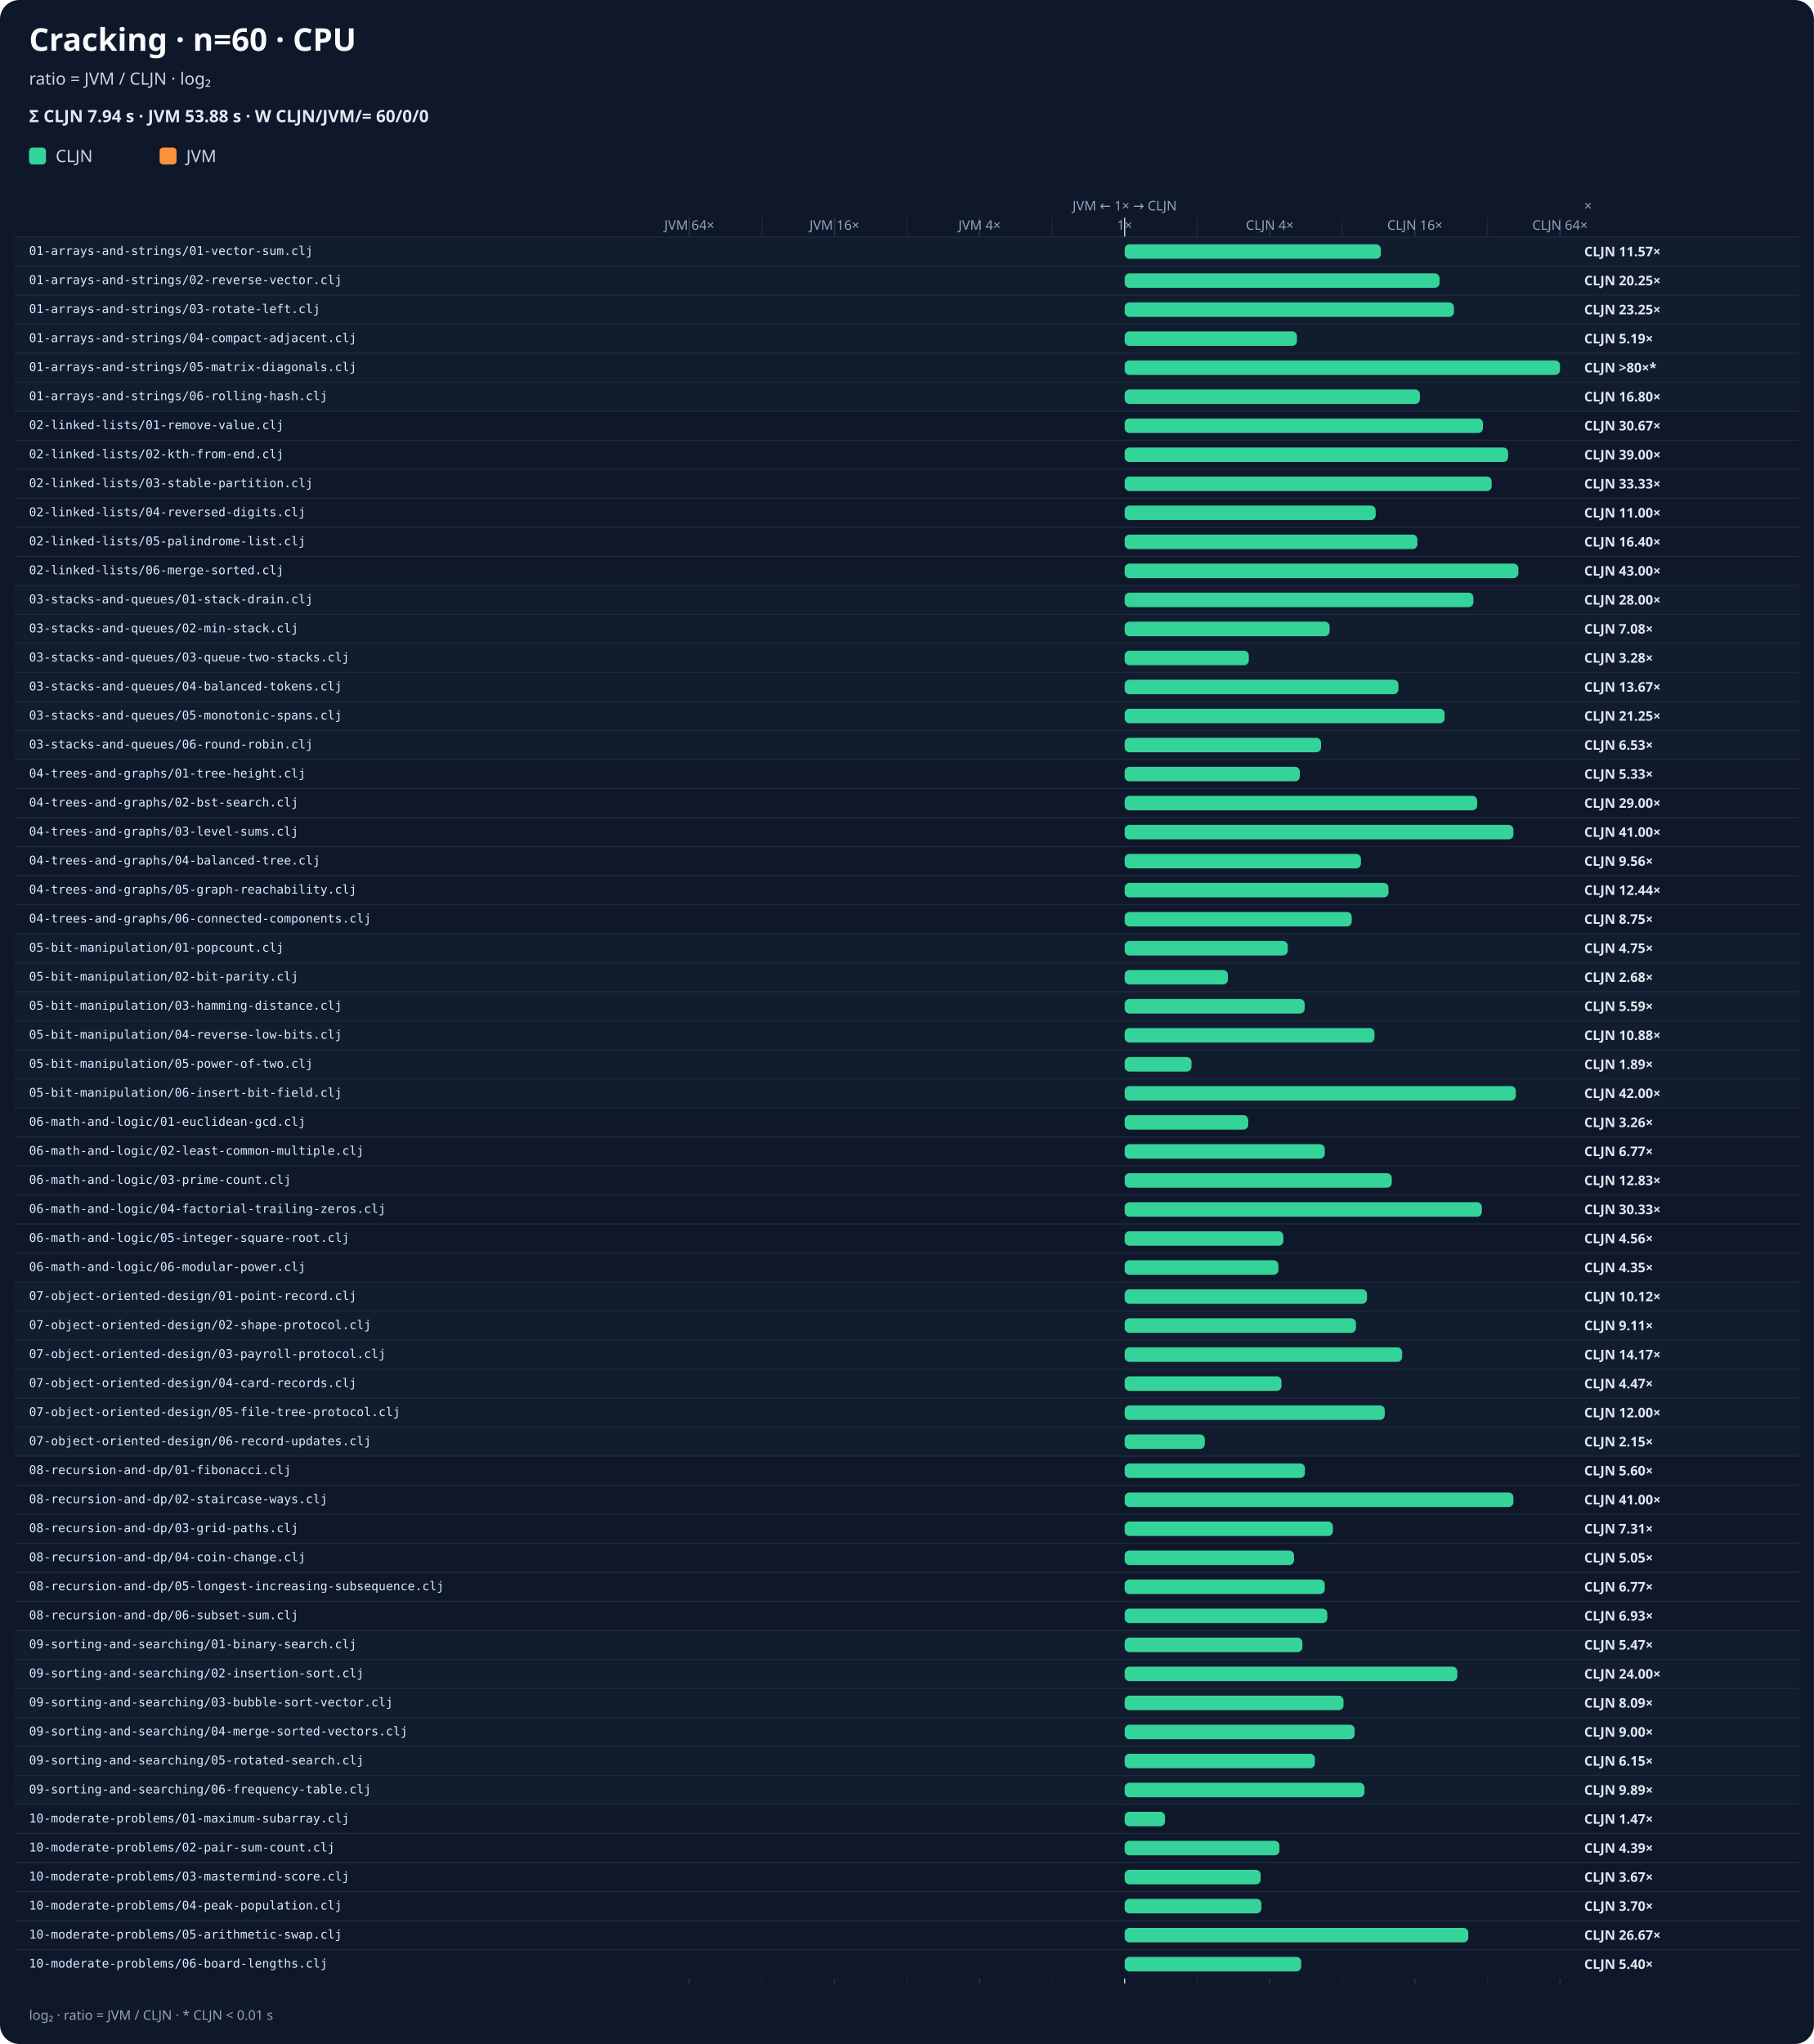
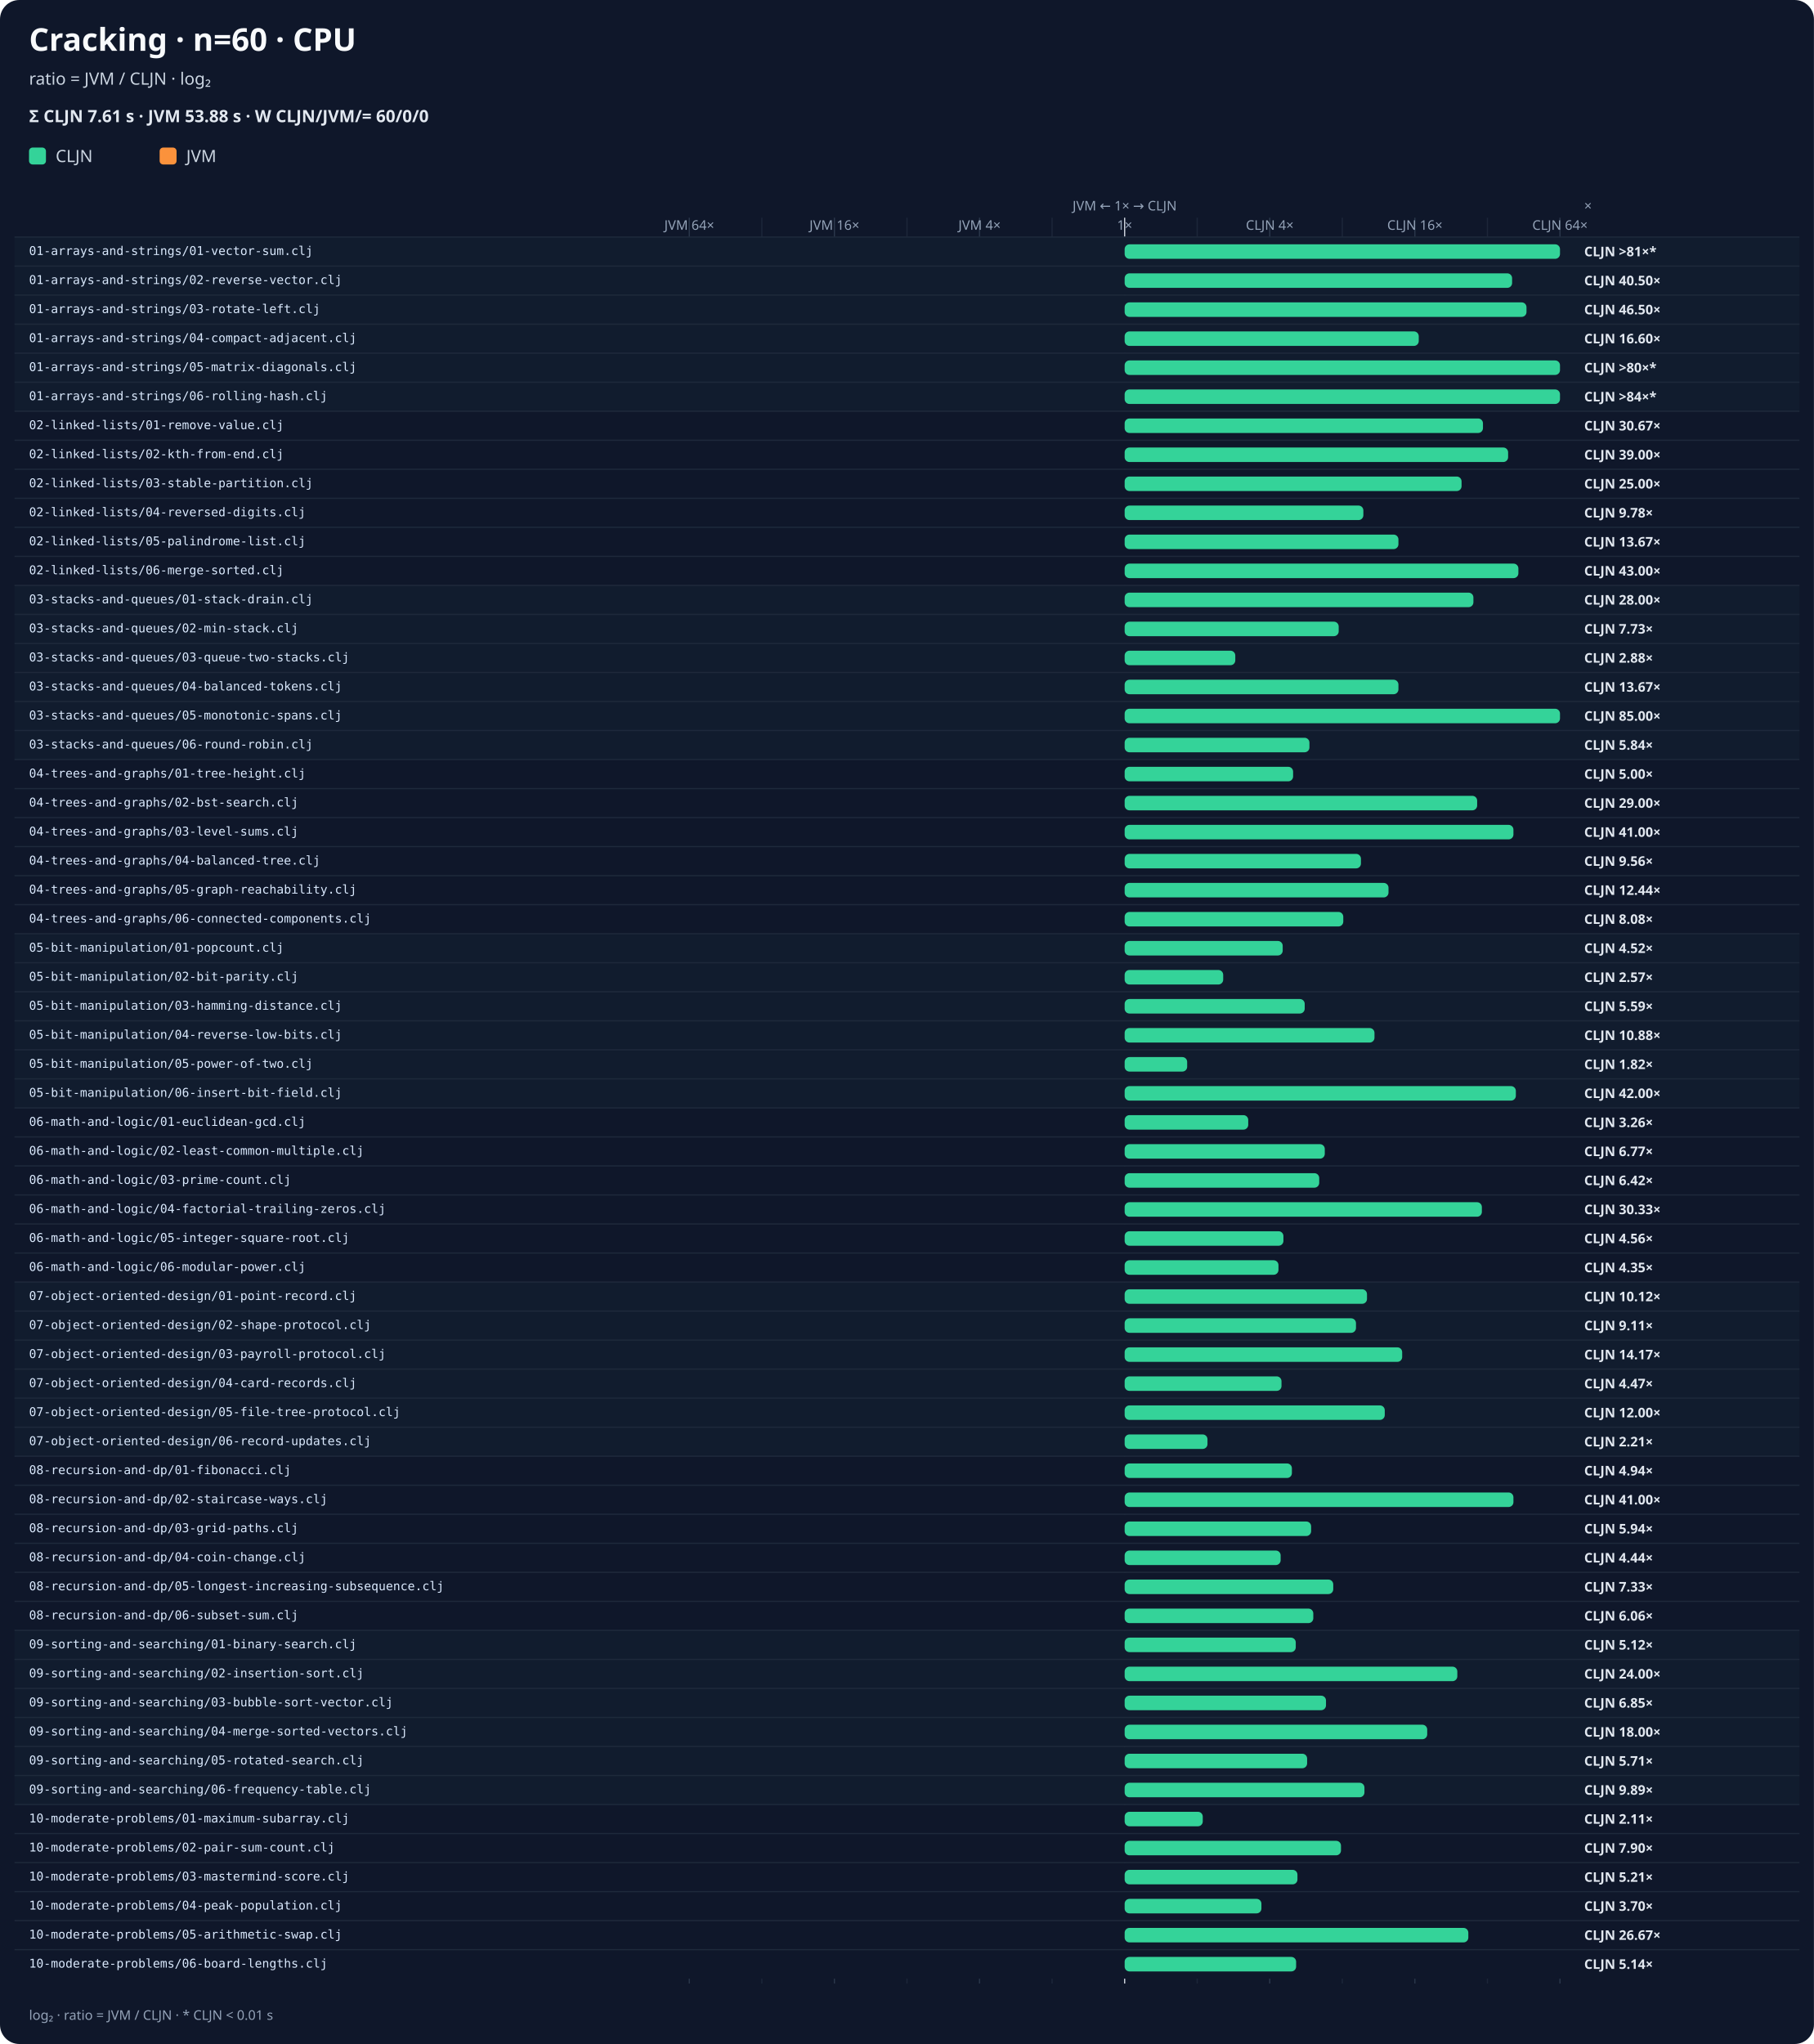
<svg xmlns="http://www.w3.org/2000/svg" width="1500" height="1690" viewBox="0 0 1500 1690" role="img" aria-labelledby="chart-title chart-desc">
  <style>
.title { fill: #f8fafc; font: 700 26px system-ui, sans-serif; }
.subtitle { fill: #cbd5e1; font: 14px system-ui, sans-serif; }
.summary { fill: #e2e8f0; font: 600 14px system-ui, sans-serif; }
.label { fill: #dbeafe; font: 10px ui-monospace, SFMono-Regular, Consolas, monospace; }
.value { fill: #e2e8f0; font: 600 11px system-ui, sans-serif; }
.axis { fill: #94a3b8; font: 11px system-ui, sans-serif; }
.footer { fill: #94a3b8; font: 11px system-ui, sans-serif; }
</style>
  <rect width="1500" height="1690" rx="16" fill="#0f172a" />
  <text x="24" y="42" class="title">Cracking · n=60 · CPU</text>
  <text x="24" y="70" class="subtitle">ratio = JVM / CLJN · log₂</text>
-   <text x="24" y="101" class="summary">Σ CLJN 7.94 s · JVM 53.88 s · W CLJN/JVM/= 60/0/0</text>
+   <text x="24" y="101" class="summary">Σ CLJN 7.61 s · JVM 53.88 s · W CLJN/JVM/= 60/0/0</text>
  <rect x="24" y="122" width="14" height="14" rx="3" fill="#34d399" />
  <text x="46" y="134" class="subtitle">CLJN</text>
  <rect x="132" y="122" width="14" height="14" rx="3" fill="#fb923c" />
  <text x="154" y="134" class="subtitle">JVM</text>
  <text x="930" y="174" class="axis" text-anchor="middle">JVM ← 1× → CLJN</text>
  <text x="1310" y="174" class="axis">×</text>
  <line x1="570.0" y1="180" x2="570.0" y2="1640" stroke="#334155" opacity="0.75" />
  <text x="570.0" y="190" class="axis" text-anchor="middle">JVM 64×</text>
  <line x1="630.0" y1="180" x2="630.0" y2="1640" stroke="#334155" opacity="0.35" />
  <line x1="690.0" y1="180" x2="690.0" y2="1640" stroke="#334155" opacity="0.75" />
  <text x="690.0" y="190" class="axis" text-anchor="middle">JVM 16×</text>
  <line x1="750.0" y1="180" x2="750.0" y2="1640" stroke="#334155" opacity="0.35" />
  <line x1="810.0" y1="180" x2="810.0" y2="1640" stroke="#334155" opacity="0.75" />
  <text x="810.0" y="190" class="axis" text-anchor="middle">JVM 4×</text>
  <line x1="870.0" y1="180" x2="870.0" y2="1640" stroke="#334155" opacity="0.35" />
  <line x1="930.0" y1="180" x2="930.0" y2="1640" stroke="#e2e8f0" opacity="0.90" />
  <text x="930.0" y="190" class="axis" text-anchor="middle">1×</text>
  <line x1="990.0" y1="180" x2="990.0" y2="1640" stroke="#334155" opacity="0.35" />
  <line x1="1050.0" y1="180" x2="1050.0" y2="1640" stroke="#334155" opacity="0.75" />
  <text x="1050.0" y="190" class="axis" text-anchor="middle">CLJN 4×</text>
  <line x1="1110.0" y1="180" x2="1110.0" y2="1640" stroke="#334155" opacity="0.35" />
  <line x1="1170.0" y1="180" x2="1170.0" y2="1640" stroke="#334155" opacity="0.75" />
  <text x="1170.0" y="190" class="axis" text-anchor="middle">CLJN 16×</text>
  <line x1="1230.0" y1="180" x2="1230.0" y2="1640" stroke="#334155" opacity="0.35" />
  <line x1="1290.0" y1="180" x2="1290.0" y2="1640" stroke="#334155" opacity="0.75" />
  <text x="1290.0" y="190" class="axis" text-anchor="middle">CLJN 64×</text>
  <rect x="12" y="196" width="1476" height="24" fill="#111c2e" />
  <line x1="12" y1="196" x2="1488" y2="196" stroke="#1e293b" />
  <text x="24" y="208.0" class="label" dominant-baseline="middle">01-arrays-and-strings/01-vector-sum.clj</text>
-   <rect x="930.0" y="202.0" width="211.9" height="12" rx="4" fill="#34d399" />
-   <text x="1310" y="208.0" class="value" dominant-baseline="middle">CLJN 11.57×</text>
+   <rect x="930.0" y="202.0" width="360.0" height="12" rx="4" fill="#34d399" />
+   <text x="1310" y="208.0" class="value" dominant-baseline="middle">CLJN &gt;81×*</text>
  <rect x="12" y="220" width="1476" height="24" fill="#111c2e" />
  <line x1="12" y1="220" x2="1488" y2="220" stroke="#1e293b" />
  <text x="24" y="232.0" class="label" dominant-baseline="middle">01-arrays-and-strings/02-reverse-vector.clj</text>
-   <rect x="930.0" y="226.0" width="260.4" height="12" rx="4" fill="#34d399" />
-   <text x="1310" y="232.0" class="value" dominant-baseline="middle">CLJN 20.25×</text>
+   <rect x="930.0" y="226.0" width="320.4" height="12" rx="4" fill="#34d399" />
+   <text x="1310" y="232.0" class="value" dominant-baseline="middle">CLJN 40.50×</text>
  <rect x="12" y="244" width="1476" height="24" fill="#111c2e" />
  <line x1="12" y1="244" x2="1488" y2="244" stroke="#1e293b" />
  <text x="24" y="256.0" class="label" dominant-baseline="middle">01-arrays-and-strings/03-rotate-left.clj</text>
-   <rect x="930.0" y="250.0" width="272.3" height="12" rx="4" fill="#34d399" />
-   <text x="1310" y="256.0" class="value" dominant-baseline="middle">CLJN 23.25×</text>
+   <rect x="930.0" y="250.0" width="332.3" height="12" rx="4" fill="#34d399" />
+   <text x="1310" y="256.0" class="value" dominant-baseline="middle">CLJN 46.50×</text>
  <rect x="12" y="268" width="1476" height="24" fill="#111c2e" />
  <line x1="12" y1="268" x2="1488" y2="268" stroke="#1e293b" />
  <text x="24" y="280.0" class="label" dominant-baseline="middle">01-arrays-and-strings/04-compact-adjacent.clj</text>
-   <rect x="930.0" y="274.0" width="142.5" height="12" rx="4" fill="#34d399" />
-   <text x="1310" y="280.0" class="value" dominant-baseline="middle">CLJN 5.19×</text>
+   <rect x="930.0" y="274.0" width="243.2" height="12" rx="4" fill="#34d399" />
+   <text x="1310" y="280.0" class="value" dominant-baseline="middle">CLJN 16.60×</text>
  <rect x="12" y="292" width="1476" height="24" fill="#111c2e" />
  <line x1="12" y1="292" x2="1488" y2="292" stroke="#1e293b" />
  <text x="24" y="304.0" class="label" dominant-baseline="middle">01-arrays-and-strings/05-matrix-diagonals.clj</text>
  <rect x="930.0" y="298.0" width="360.0" height="12" rx="4" fill="#34d399" />
  <text x="1310" y="304.0" class="value" dominant-baseline="middle">CLJN &gt;80×*</text>
  <rect x="12" y="316" width="1476" height="24" fill="#111c2e" />
  <line x1="12" y1="316" x2="1488" y2="316" stroke="#1e293b" />
  <text x="24" y="328.0" class="label" dominant-baseline="middle">01-arrays-and-strings/06-rolling-hash.clj</text>
-   <rect x="930.0" y="322.0" width="244.2" height="12" rx="4" fill="#34d399" />
-   <text x="1310" y="328.0" class="value" dominant-baseline="middle">CLJN 16.80×</text>
+   <rect x="930.0" y="322.0" width="360.0" height="12" rx="4" fill="#34d399" />
+   <text x="1310" y="328.0" class="value" dominant-baseline="middle">CLJN &gt;84×*</text>
  <rect x="12" y="340" width="1476" height="24" fill="#0f172a" />
  <line x1="12" y1="340" x2="1488" y2="340" stroke="#1e293b" />
  <text x="24" y="352.0" class="label" dominant-baseline="middle">02-linked-lists/01-remove-value.clj</text>
  <rect x="930.0" y="346.0" width="296.3" height="12" rx="4" fill="#34d399" />
  <text x="1310" y="352.0" class="value" dominant-baseline="middle">CLJN 30.67×</text>
  <rect x="12" y="364" width="1476" height="24" fill="#0f172a" />
  <line x1="12" y1="364" x2="1488" y2="364" stroke="#1e293b" />
  <text x="24" y="376.0" class="label" dominant-baseline="middle">02-linked-lists/02-kth-from-end.clj</text>
  <rect x="930.0" y="370.0" width="317.1" height="12" rx="4" fill="#34d399" />
  <text x="1310" y="376.0" class="value" dominant-baseline="middle">CLJN 39.00×</text>
  <rect x="12" y="388" width="1476" height="24" fill="#0f172a" />
  <line x1="12" y1="388" x2="1488" y2="388" stroke="#1e293b" />
  <text x="24" y="400.0" class="label" dominant-baseline="middle">02-linked-lists/03-stable-partition.clj</text>
-   <rect x="930.0" y="394.0" width="303.5" height="12" rx="4" fill="#34d399" />
-   <text x="1310" y="400.0" class="value" dominant-baseline="middle">CLJN 33.33×</text>
+   <rect x="930.0" y="394.0" width="278.6" height="12" rx="4" fill="#34d399" />
+   <text x="1310" y="400.0" class="value" dominant-baseline="middle">CLJN 25.00×</text>
  <rect x="12" y="412" width="1476" height="24" fill="#0f172a" />
  <line x1="12" y1="412" x2="1488" y2="412" stroke="#1e293b" />
  <text x="24" y="424.0" class="label" dominant-baseline="middle">02-linked-lists/04-reversed-digits.clj</text>
-   <rect x="930.0" y="418.0" width="207.6" height="12" rx="4" fill="#34d399" />
-   <text x="1310" y="424.0" class="value" dominant-baseline="middle">CLJN 11.00×</text>
+   <rect x="930.0" y="418.0" width="197.4" height="12" rx="4" fill="#34d399" />
+   <text x="1310" y="424.0" class="value" dominant-baseline="middle">CLJN 9.78×</text>
  <rect x="12" y="436" width="1476" height="24" fill="#0f172a" />
  <line x1="12" y1="436" x2="1488" y2="436" stroke="#1e293b" />
  <text x="24" y="448.0" class="label" dominant-baseline="middle">02-linked-lists/05-palindrome-list.clj</text>
-   <rect x="930.0" y="442.0" width="242.1" height="12" rx="4" fill="#34d399" />
-   <text x="1310" y="448.0" class="value" dominant-baseline="middle">CLJN 16.40×</text>
+   <rect x="930.0" y="442.0" width="226.4" height="12" rx="4" fill="#34d399" />
+   <text x="1310" y="448.0" class="value" dominant-baseline="middle">CLJN 13.67×</text>
  <rect x="12" y="460" width="1476" height="24" fill="#0f172a" />
  <line x1="12" y1="460" x2="1488" y2="460" stroke="#1e293b" />
  <text x="24" y="472.0" class="label" dominant-baseline="middle">02-linked-lists/06-merge-sorted.clj</text>
  <rect x="930.0" y="466.0" width="325.6" height="12" rx="4" fill="#34d399" />
  <text x="1310" y="472.0" class="value" dominant-baseline="middle">CLJN 43.00×</text>
  <rect x="12" y="484" width="1476" height="24" fill="#111c2e" />
  <line x1="12" y1="484" x2="1488" y2="484" stroke="#1e293b" />
  <text x="24" y="496.0" class="label" dominant-baseline="middle">03-stacks-and-queues/01-stack-drain.clj</text>
  <rect x="930.0" y="490.0" width="288.4" height="12" rx="4" fill="#34d399" />
  <text x="1310" y="496.0" class="value" dominant-baseline="middle">CLJN 28.00×</text>
  <rect x="12" y="508" width="1476" height="24" fill="#111c2e" />
  <line x1="12" y1="508" x2="1488" y2="508" stroke="#1e293b" />
  <text x="24" y="520.0" class="label" dominant-baseline="middle">03-stacks-and-queues/02-min-stack.clj</text>
-   <rect x="930.0" y="514.0" width="169.5" height="12" rx="4" fill="#34d399" />
-   <text x="1310" y="520.0" class="value" dominant-baseline="middle">CLJN 7.08×</text>
+   <rect x="930.0" y="514.0" width="177.0" height="12" rx="4" fill="#34d399" />
+   <text x="1310" y="520.0" class="value" dominant-baseline="middle">CLJN 7.73×</text>
  <rect x="12" y="532" width="1476" height="24" fill="#111c2e" />
  <line x1="12" y1="532" x2="1488" y2="532" stroke="#1e293b" />
  <text x="24" y="544.0" class="label" dominant-baseline="middle">03-stacks-and-queues/03-queue-two-stacks.clj</text>
-   <rect x="930.0" y="538.0" width="102.7" height="12" rx="4" fill="#34d399" />
-   <text x="1310" y="544.0" class="value" dominant-baseline="middle">CLJN 3.28×</text>
+   <rect x="930.0" y="538.0" width="91.5" height="12" rx="4" fill="#34d399" />
+   <text x="1310" y="544.0" class="value" dominant-baseline="middle">CLJN 2.88×</text>
  <rect x="12" y="556" width="1476" height="24" fill="#111c2e" />
  <line x1="12" y1="556" x2="1488" y2="556" stroke="#1e293b" />
  <text x="24" y="568.0" class="label" dominant-baseline="middle">03-stacks-and-queues/04-balanced-tokens.clj</text>
  <rect x="930.0" y="562.0" width="226.4" height="12" rx="4" fill="#34d399" />
  <text x="1310" y="568.0" class="value" dominant-baseline="middle">CLJN 13.67×</text>
  <rect x="12" y="580" width="1476" height="24" fill="#111c2e" />
  <line x1="12" y1="580" x2="1488" y2="580" stroke="#1e293b" />
  <text x="24" y="592.0" class="label" dominant-baseline="middle">03-stacks-and-queues/05-monotonic-spans.clj</text>
-   <rect x="930.0" y="586.0" width="264.6" height="12" rx="4" fill="#34d399" />
-   <text x="1310" y="592.0" class="value" dominant-baseline="middle">CLJN 21.25×</text>
+   <rect x="930.0" y="586.0" width="360.0" height="12" rx="4" fill="#34d399" />
+   <text x="1310" y="592.0" class="value" dominant-baseline="middle">CLJN 85.00×</text>
  <rect x="12" y="604" width="1476" height="24" fill="#111c2e" />
  <line x1="12" y1="604" x2="1488" y2="604" stroke="#1e293b" />
  <text x="24" y="616.0" class="label" dominant-baseline="middle">03-stacks-and-queues/06-round-robin.clj</text>
-   <rect x="930.0" y="610.0" width="162.4" height="12" rx="4" fill="#34d399" />
-   <text x="1310" y="616.0" class="value" dominant-baseline="middle">CLJN 6.53×</text>
+   <rect x="930.0" y="610.0" width="152.8" height="12" rx="4" fill="#34d399" />
+   <text x="1310" y="616.0" class="value" dominant-baseline="middle">CLJN 5.84×</text>
  <rect x="12" y="628" width="1476" height="24" fill="#0f172a" />
  <line x1="12" y1="628" x2="1488" y2="628" stroke="#1e293b" />
  <text x="24" y="640.0" class="label" dominant-baseline="middle">04-trees-and-graphs/01-tree-height.clj</text>
-   <rect x="930.0" y="634.0" width="144.9" height="12" rx="4" fill="#34d399" />
-   <text x="1310" y="640.0" class="value" dominant-baseline="middle">CLJN 5.33×</text>
+   <rect x="930.0" y="634.0" width="139.3" height="12" rx="4" fill="#34d399" />
+   <text x="1310" y="640.0" class="value" dominant-baseline="middle">CLJN 5.00×</text>
  <rect x="12" y="652" width="1476" height="24" fill="#0f172a" />
  <line x1="12" y1="652" x2="1488" y2="652" stroke="#1e293b" />
  <text x="24" y="664.0" class="label" dominant-baseline="middle">04-trees-and-graphs/02-bst-search.clj</text>
  <rect x="930.0" y="658.0" width="291.5" height="12" rx="4" fill="#34d399" />
  <text x="1310" y="664.0" class="value" dominant-baseline="middle">CLJN 29.00×</text>
  <rect x="12" y="676" width="1476" height="24" fill="#0f172a" />
  <line x1="12" y1="676" x2="1488" y2="676" stroke="#1e293b" />
  <text x="24" y="688.0" class="label" dominant-baseline="middle">04-trees-and-graphs/03-level-sums.clj</text>
  <rect x="930.0" y="682.0" width="321.5" height="12" rx="4" fill="#34d399" />
  <text x="1310" y="688.0" class="value" dominant-baseline="middle">CLJN 41.00×</text>
  <rect x="12" y="700" width="1476" height="24" fill="#0f172a" />
  <line x1="12" y1="700" x2="1488" y2="700" stroke="#1e293b" />
  <text x="24" y="712.0" class="label" dominant-baseline="middle">04-trees-and-graphs/04-balanced-tree.clj</text>
  <rect x="930.0" y="706.0" width="195.4" height="12" rx="4" fill="#34d399" />
  <text x="1310" y="712.0" class="value" dominant-baseline="middle">CLJN 9.56×</text>
  <rect x="12" y="724" width="1476" height="24" fill="#0f172a" />
  <line x1="12" y1="724" x2="1488" y2="724" stroke="#1e293b" />
  <text x="24" y="736.0" class="label" dominant-baseline="middle">04-trees-and-graphs/05-graph-reachability.clj</text>
  <rect x="930.0" y="730.0" width="218.2" height="12" rx="4" fill="#34d399" />
  <text x="1310" y="736.0" class="value" dominant-baseline="middle">CLJN 12.44×</text>
  <rect x="12" y="748" width="1476" height="24" fill="#0f172a" />
  <line x1="12" y1="748" x2="1488" y2="748" stroke="#1e293b" />
  <text x="24" y="760.0" class="label" dominant-baseline="middle">04-trees-and-graphs/06-connected-components.clj</text>
-   <rect x="930.0" y="754.0" width="187.8" height="12" rx="4" fill="#34d399" />
-   <text x="1310" y="760.0" class="value" dominant-baseline="middle">CLJN 8.75×</text>
+   <rect x="930.0" y="754.0" width="180.8" height="12" rx="4" fill="#34d399" />
+   <text x="1310" y="760.0" class="value" dominant-baseline="middle">CLJN 8.08×</text>
  <rect x="12" y="772" width="1476" height="24" fill="#111c2e" />
  <line x1="12" y1="772" x2="1488" y2="772" stroke="#1e293b" />
  <text x="24" y="784.0" class="label" dominant-baseline="middle">05-bit-manipulation/01-popcount.clj</text>
-   <rect x="930.0" y="778.0" width="134.9" height="12" rx="4" fill="#34d399" />
-   <text x="1310" y="784.0" class="value" dominant-baseline="middle">CLJN 4.75×</text>
+   <rect x="930.0" y="778.0" width="130.7" height="12" rx="4" fill="#34d399" />
+   <text x="1310" y="784.0" class="value" dominant-baseline="middle">CLJN 4.52×</text>
  <rect x="12" y="796" width="1476" height="24" fill="#111c2e" />
  <line x1="12" y1="796" x2="1488" y2="796" stroke="#1e293b" />
  <text x="24" y="808.0" class="label" dominant-baseline="middle">05-bit-manipulation/02-bit-parity.clj</text>
-   <rect x="930.0" y="802.0" width="85.4" height="12" rx="4" fill="#34d399" />
-   <text x="1310" y="808.0" class="value" dominant-baseline="middle">CLJN 2.68×</text>
+   <rect x="930.0" y="802.0" width="81.5" height="12" rx="4" fill="#34d399" />
+   <text x="1310" y="808.0" class="value" dominant-baseline="middle">CLJN 2.57×</text>
  <rect x="12" y="820" width="1476" height="24" fill="#111c2e" />
  <line x1="12" y1="820" x2="1488" y2="820" stroke="#1e293b" />
  <text x="24" y="832.0" class="label" dominant-baseline="middle">05-bit-manipulation/03-hamming-distance.clj</text>
  <rect x="930.0" y="826.0" width="148.9" height="12" rx="4" fill="#34d399" />
  <text x="1310" y="832.0" class="value" dominant-baseline="middle">CLJN 5.59×</text>
  <rect x="12" y="844" width="1476" height="24" fill="#111c2e" />
  <line x1="12" y1="844" x2="1488" y2="844" stroke="#1e293b" />
  <text x="24" y="856.0" class="label" dominant-baseline="middle">05-bit-manipulation/04-reverse-low-bits.clj</text>
  <rect x="930.0" y="850.0" width="206.6" height="12" rx="4" fill="#34d399" />
  <text x="1310" y="856.0" class="value" dominant-baseline="middle">CLJN 10.88×</text>
  <rect x="12" y="868" width="1476" height="24" fill="#111c2e" />
  <line x1="12" y1="868" x2="1488" y2="868" stroke="#1e293b" />
  <text x="24" y="880.0" class="label" dominant-baseline="middle">05-bit-manipulation/05-power-of-two.clj</text>
-   <rect x="930.0" y="874.0" width="55.3" height="12" rx="4" fill="#34d399" />
-   <text x="1310" y="880.0" class="value" dominant-baseline="middle">CLJN 1.89×</text>
+   <rect x="930.0" y="874.0" width="51.7" height="12" rx="4" fill="#34d399" />
+   <text x="1310" y="880.0" class="value" dominant-baseline="middle">CLJN 1.82×</text>
  <rect x="12" y="892" width="1476" height="24" fill="#111c2e" />
  <line x1="12" y1="892" x2="1488" y2="892" stroke="#1e293b" />
  <text x="24" y="904.0" class="label" dominant-baseline="middle">05-bit-manipulation/06-insert-bit-field.clj</text>
  <rect x="930.0" y="898.0" width="323.5" height="12" rx="4" fill="#34d399" />
  <text x="1310" y="904.0" class="value" dominant-baseline="middle">CLJN 42.00×</text>
  <rect x="12" y="916" width="1476" height="24" fill="#0f172a" />
  <line x1="12" y1="916" x2="1488" y2="916" stroke="#1e293b" />
  <text x="24" y="928.0" class="label" dominant-baseline="middle">06-math-and-logic/01-euclidean-gcd.clj</text>
  <rect x="930.0" y="922.0" width="102.2" height="12" rx="4" fill="#34d399" />
  <text x="1310" y="928.0" class="value" dominant-baseline="middle">CLJN 3.26×</text>
  <rect x="12" y="940" width="1476" height="24" fill="#0f172a" />
  <line x1="12" y1="940" x2="1488" y2="940" stroke="#1e293b" />
  <text x="24" y="952.0" class="label" dominant-baseline="middle">06-math-and-logic/02-least-common-multiple.clj</text>
  <rect x="930.0" y="946.0" width="165.5" height="12" rx="4" fill="#34d399" />
  <text x="1310" y="952.0" class="value" dominant-baseline="middle">CLJN 6.77×</text>
  <rect x="12" y="964" width="1476" height="24" fill="#0f172a" />
  <line x1="12" y1="964" x2="1488" y2="964" stroke="#1e293b" />
  <text x="24" y="976.0" class="label" dominant-baseline="middle">06-math-and-logic/03-prime-count.clj</text>
-   <rect x="930.0" y="970.0" width="220.9" height="12" rx="4" fill="#34d399" />
-   <text x="1310" y="976.0" class="value" dominant-baseline="middle">CLJN 12.83×</text>
+   <rect x="930.0" y="970.0" width="160.9" height="12" rx="4" fill="#34d399" />
+   <text x="1310" y="976.0" class="value" dominant-baseline="middle">CLJN 6.42×</text>
  <rect x="12" y="988" width="1476" height="24" fill="#0f172a" />
  <line x1="12" y1="988" x2="1488" y2="988" stroke="#1e293b" />
  <text x="24" y="1000.0" class="label" dominant-baseline="middle">06-math-and-logic/04-factorial-trailing-zeros.clj</text>
  <rect x="930.0" y="994.0" width="295.4" height="12" rx="4" fill="#34d399" />
  <text x="1310" y="1000.0" class="value" dominant-baseline="middle">CLJN 30.33×</text>
  <rect x="12" y="1012" width="1476" height="24" fill="#0f172a" />
  <line x1="12" y1="1012" x2="1488" y2="1012" stroke="#1e293b" />
  <text x="24" y="1024.0" class="label" dominant-baseline="middle">06-math-and-logic/05-integer-square-root.clj</text>
  <rect x="930.0" y="1018.0" width="131.3" height="12" rx="4" fill="#34d399" />
  <text x="1310" y="1024.0" class="value" dominant-baseline="middle">CLJN 4.56×</text>
  <rect x="12" y="1036" width="1476" height="24" fill="#0f172a" />
  <line x1="12" y1="1036" x2="1488" y2="1036" stroke="#1e293b" />
  <text x="24" y="1048.0" class="label" dominant-baseline="middle">06-math-and-logic/06-modular-power.clj</text>
  <rect x="930.0" y="1042.0" width="127.2" height="12" rx="4" fill="#34d399" />
  <text x="1310" y="1048.0" class="value" dominant-baseline="middle">CLJN 4.35×</text>
  <rect x="12" y="1060" width="1476" height="24" fill="#111c2e" />
  <line x1="12" y1="1060" x2="1488" y2="1060" stroke="#1e293b" />
  <text x="24" y="1072.0" class="label" dominant-baseline="middle">07-object-oriented-design/01-point-record.clj</text>
  <rect x="930.0" y="1066.0" width="200.4" height="12" rx="4" fill="#34d399" />
  <text x="1310" y="1072.0" class="value" dominant-baseline="middle">CLJN 10.12×</text>
  <rect x="12" y="1084" width="1476" height="24" fill="#111c2e" />
  <line x1="12" y1="1084" x2="1488" y2="1084" stroke="#1e293b" />
  <text x="24" y="1096.0" class="label" dominant-baseline="middle">07-object-oriented-design/02-shape-protocol.clj</text>
  <rect x="930.0" y="1090.0" width="191.3" height="12" rx="4" fill="#34d399" />
  <text x="1310" y="1096.0" class="value" dominant-baseline="middle">CLJN 9.11×</text>
  <rect x="12" y="1108" width="1476" height="24" fill="#111c2e" />
  <line x1="12" y1="1108" x2="1488" y2="1108" stroke="#1e293b" />
  <text x="24" y="1120.0" class="label" dominant-baseline="middle">07-object-oriented-design/03-payroll-protocol.clj</text>
  <rect x="930.0" y="1114.0" width="229.5" height="12" rx="4" fill="#34d399" />
  <text x="1310" y="1120.0" class="value" dominant-baseline="middle">CLJN 14.17×</text>
  <rect x="12" y="1132" width="1476" height="24" fill="#111c2e" />
  <line x1="12" y1="1132" x2="1488" y2="1132" stroke="#1e293b" />
  <text x="24" y="1144.0" class="label" dominant-baseline="middle">07-object-oriented-design/04-card-records.clj</text>
  <rect x="930.0" y="1138.0" width="129.7" height="12" rx="4" fill="#34d399" />
  <text x="1310" y="1144.0" class="value" dominant-baseline="middle">CLJN 4.47×</text>
  <rect x="12" y="1156" width="1476" height="24" fill="#111c2e" />
  <line x1="12" y1="1156" x2="1488" y2="1156" stroke="#1e293b" />
  <text x="24" y="1168.0" class="label" dominant-baseline="middle">07-object-oriented-design/05-file-tree-protocol.clj</text>
  <rect x="930.0" y="1162.0" width="215.1" height="12" rx="4" fill="#34d399" />
  <text x="1310" y="1168.0" class="value" dominant-baseline="middle">CLJN 12.00×</text>
  <rect x="12" y="1180" width="1476" height="24" fill="#111c2e" />
  <line x1="12" y1="1180" x2="1488" y2="1180" stroke="#1e293b" />
  <text x="24" y="1192.0" class="label" dominant-baseline="middle">07-object-oriented-design/06-record-updates.clj</text>
-   <rect x="930.0" y="1186.0" width="66.3" height="12" rx="4" fill="#34d399" />
-   <text x="1310" y="1192.0" class="value" dominant-baseline="middle">CLJN 2.15×</text>
+   <rect x="930.0" y="1186.0" width="68.5" height="12" rx="4" fill="#34d399" />
+   <text x="1310" y="1192.0" class="value" dominant-baseline="middle">CLJN 2.21×</text>
  <rect x="12" y="1204" width="1476" height="24" fill="#0f172a" />
  <line x1="12" y1="1204" x2="1488" y2="1204" stroke="#1e293b" />
  <text x="24" y="1216.0" class="label" dominant-baseline="middle">08-recursion-and-dp/01-fibonacci.clj</text>
-   <rect x="930.0" y="1210.0" width="149.1" height="12" rx="4" fill="#34d399" />
-   <text x="1310" y="1216.0" class="value" dominant-baseline="middle">CLJN 5.60×</text>
+   <rect x="930.0" y="1210.0" width="138.3" height="12" rx="4" fill="#34d399" />
+   <text x="1310" y="1216.0" class="value" dominant-baseline="middle">CLJN 4.94×</text>
  <rect x="12" y="1228" width="1476" height="24" fill="#0f172a" />
  <line x1="12" y1="1228" x2="1488" y2="1228" stroke="#1e293b" />
  <text x="24" y="1240.0" class="label" dominant-baseline="middle">08-recursion-and-dp/02-staircase-ways.clj</text>
  <rect x="930.0" y="1234.0" width="321.5" height="12" rx="4" fill="#34d399" />
  <text x="1310" y="1240.0" class="value" dominant-baseline="middle">CLJN 41.00×</text>
  <rect x="12" y="1252" width="1476" height="24" fill="#0f172a" />
  <line x1="12" y1="1252" x2="1488" y2="1252" stroke="#1e293b" />
  <text x="24" y="1264.0" class="label" dominant-baseline="middle">08-recursion-and-dp/03-grid-paths.clj</text>
-   <rect x="930.0" y="1258.0" width="172.2" height="12" rx="4" fill="#34d399" />
-   <text x="1310" y="1264.0" class="value" dominant-baseline="middle">CLJN 7.31×</text>
+   <rect x="930.0" y="1258.0" width="154.2" height="12" rx="4" fill="#34d399" />
+   <text x="1310" y="1264.0" class="value" dominant-baseline="middle">CLJN 5.94×</text>
  <rect x="12" y="1276" width="1476" height="24" fill="#0f172a" />
  <line x1="12" y1="1276" x2="1488" y2="1276" stroke="#1e293b" />
  <text x="24" y="1288.0" class="label" dominant-baseline="middle">08-recursion-and-dp/04-coin-change.clj</text>
-   <rect x="930.0" y="1282.0" width="140.1" height="12" rx="4" fill="#34d399" />
-   <text x="1310" y="1288.0" class="value" dominant-baseline="middle">CLJN 5.05×</text>
+   <rect x="930.0" y="1282.0" width="129.0" height="12" rx="4" fill="#34d399" />
+   <text x="1310" y="1288.0" class="value" dominant-baseline="middle">CLJN 4.44×</text>
  <rect x="12" y="1300" width="1476" height="24" fill="#0f172a" />
  <line x1="12" y1="1300" x2="1488" y2="1300" stroke="#1e293b" />
  <text x="24" y="1312.0" class="label" dominant-baseline="middle">08-recursion-and-dp/05-longest-increasing-subsequence.clj</text>
-   <rect x="930.0" y="1306.0" width="165.5" height="12" rx="4" fill="#34d399" />
-   <text x="1310" y="1312.0" class="value" dominant-baseline="middle">CLJN 6.77×</text>
+   <rect x="930.0" y="1306.0" width="172.5" height="12" rx="4" fill="#34d399" />
+   <text x="1310" y="1312.0" class="value" dominant-baseline="middle">CLJN 7.33×</text>
  <rect x="12" y="1324" width="1476" height="24" fill="#0f172a" />
  <line x1="12" y1="1324" x2="1488" y2="1324" stroke="#1e293b" />
  <text x="24" y="1336.0" class="label" dominant-baseline="middle">08-recursion-and-dp/06-subset-sum.clj</text>
-   <rect x="930.0" y="1330.0" width="167.6" height="12" rx="4" fill="#34d399" />
-   <text x="1310" y="1336.0" class="value" dominant-baseline="middle">CLJN 6.93×</text>
+   <rect x="930.0" y="1330.0" width="156.0" height="12" rx="4" fill="#34d399" />
+   <text x="1310" y="1336.0" class="value" dominant-baseline="middle">CLJN 6.06×</text>
  <rect x="12" y="1348" width="1476" height="24" fill="#111c2e" />
  <line x1="12" y1="1348" x2="1488" y2="1348" stroke="#1e293b" />
  <text x="24" y="1360.0" class="label" dominant-baseline="middle">09-sorting-and-searching/01-binary-search.clj</text>
-   <rect x="930.0" y="1354.0" width="147.0" height="12" rx="4" fill="#34d399" />
-   <text x="1310" y="1360.0" class="value" dominant-baseline="middle">CLJN 5.47×</text>
+   <rect x="930.0" y="1354.0" width="141.5" height="12" rx="4" fill="#34d399" />
+   <text x="1310" y="1360.0" class="value" dominant-baseline="middle">CLJN 5.12×</text>
  <rect x="12" y="1372" width="1476" height="24" fill="#111c2e" />
  <line x1="12" y1="1372" x2="1488" y2="1372" stroke="#1e293b" />
  <text x="24" y="1384.0" class="label" dominant-baseline="middle">09-sorting-and-searching/02-insertion-sort.clj</text>
  <rect x="930.0" y="1378.0" width="275.1" height="12" rx="4" fill="#34d399" />
  <text x="1310" y="1384.0" class="value" dominant-baseline="middle">CLJN 24.00×</text>
  <rect x="12" y="1396" width="1476" height="24" fill="#111c2e" />
  <line x1="12" y1="1396" x2="1488" y2="1396" stroke="#1e293b" />
  <text x="24" y="1408.0" class="label" dominant-baseline="middle">09-sorting-and-searching/03-bubble-sort-vector.clj</text>
-   <rect x="930.0" y="1402.0" width="181.0" height="12" rx="4" fill="#34d399" />
-   <text x="1310" y="1408.0" class="value" dominant-baseline="middle">CLJN 8.09×</text>
+   <rect x="930.0" y="1402.0" width="166.5" height="12" rx="4" fill="#34d399" />
+   <text x="1310" y="1408.0" class="value" dominant-baseline="middle">CLJN 6.85×</text>
  <rect x="12" y="1420" width="1476" height="24" fill="#111c2e" />
  <line x1="12" y1="1420" x2="1488" y2="1420" stroke="#1e293b" />
  <text x="24" y="1432.0" class="label" dominant-baseline="middle">09-sorting-and-searching/04-merge-sorted-vectors.clj</text>
-   <rect x="930.0" y="1426.0" width="190.2" height="12" rx="4" fill="#34d399" />
-   <text x="1310" y="1432.0" class="value" dominant-baseline="middle">CLJN 9.00×</text>
+   <rect x="930.0" y="1426.0" width="250.2" height="12" rx="4" fill="#34d399" />
+   <text x="1310" y="1432.0" class="value" dominant-baseline="middle">CLJN 18.00×</text>
  <rect x="12" y="1444" width="1476" height="24" fill="#111c2e" />
  <line x1="12" y1="1444" x2="1488" y2="1444" stroke="#1e293b" />
  <text x="24" y="1456.0" class="label" dominant-baseline="middle">09-sorting-and-searching/05-rotated-search.clj</text>
-   <rect x="930.0" y="1450.0" width="157.3" height="12" rx="4" fill="#34d399" />
-   <text x="1310" y="1456.0" class="value" dominant-baseline="middle">CLJN 6.15×</text>
+   <rect x="930.0" y="1450.0" width="150.9" height="12" rx="4" fill="#34d399" />
+   <text x="1310" y="1456.0" class="value" dominant-baseline="middle">CLJN 5.71×</text>
  <rect x="12" y="1468" width="1476" height="24" fill="#111c2e" />
  <line x1="12" y1="1468" x2="1488" y2="1468" stroke="#1e293b" />
  <text x="24" y="1480.0" class="label" dominant-baseline="middle">09-sorting-and-searching/06-frequency-table.clj</text>
  <rect x="930.0" y="1474.0" width="198.3" height="12" rx="4" fill="#34d399" />
  <text x="1310" y="1480.0" class="value" dominant-baseline="middle">CLJN 9.89×</text>
  <rect x="12" y="1492" width="1476" height="24" fill="#0f172a" />
  <line x1="12" y1="1492" x2="1488" y2="1492" stroke="#1e293b" />
  <text x="24" y="1504.0" class="label" dominant-baseline="middle">10-moderate-problems/01-maximum-subarray.clj</text>
-   <rect x="930.0" y="1498.0" width="33.4" height="12" rx="4" fill="#34d399" />
-   <text x="1310" y="1504.0" class="value" dominant-baseline="middle">CLJN 1.47×</text>
+   <rect x="930.0" y="1498.0" width="64.6" height="12" rx="4" fill="#34d399" />
+   <text x="1310" y="1504.0" class="value" dominant-baseline="middle">CLJN 2.11×</text>
  <rect x="12" y="1516" width="1476" height="24" fill="#0f172a" />
  <line x1="12" y1="1516" x2="1488" y2="1516" stroke="#1e293b" />
  <text x="24" y="1528.0" class="label" dominant-baseline="middle">10-moderate-problems/02-pair-sum-count.clj</text>
-   <rect x="930.0" y="1522.0" width="128.0" height="12" rx="4" fill="#34d399" />
-   <text x="1310" y="1528.0" class="value" dominant-baseline="middle">CLJN 4.39×</text>
+   <rect x="930.0" y="1522.0" width="178.9" height="12" rx="4" fill="#34d399" />
+   <text x="1310" y="1528.0" class="value" dominant-baseline="middle">CLJN 7.90×</text>
  <rect x="12" y="1540" width="1476" height="24" fill="#0f172a" />
  <line x1="12" y1="1540" x2="1488" y2="1540" stroke="#1e293b" />
  <text x="24" y="1552.0" class="label" dominant-baseline="middle">10-moderate-problems/03-mastermind-score.clj</text>
-   <rect x="930.0" y="1546.0" width="112.5" height="12" rx="4" fill="#34d399" />
-   <text x="1310" y="1552.0" class="value" dominant-baseline="middle">CLJN 3.67×</text>
+   <rect x="930.0" y="1546.0" width="142.9" height="12" rx="4" fill="#34d399" />
+   <text x="1310" y="1552.0" class="value" dominant-baseline="middle">CLJN 5.21×</text>
  <rect x="12" y="1564" width="1476" height="24" fill="#0f172a" />
  <line x1="12" y1="1564" x2="1488" y2="1564" stroke="#1e293b" />
  <text x="24" y="1576.0" class="label" dominant-baseline="middle">10-moderate-problems/04-peak-population.clj</text>
  <rect x="930.0" y="1570.0" width="113.1" height="12" rx="4" fill="#34d399" />
  <text x="1310" y="1576.0" class="value" dominant-baseline="middle">CLJN 3.70×</text>
  <rect x="12" y="1588" width="1476" height="24" fill="#0f172a" />
  <line x1="12" y1="1588" x2="1488" y2="1588" stroke="#1e293b" />
  <text x="24" y="1600.0" class="label" dominant-baseline="middle">10-moderate-problems/05-arithmetic-swap.clj</text>
  <rect x="930.0" y="1594.0" width="284.2" height="12" rx="4" fill="#34d399" />
  <text x="1310" y="1600.0" class="value" dominant-baseline="middle">CLJN 26.67×</text>
  <rect x="12" y="1612" width="1476" height="24" fill="#0f172a" />
  <line x1="12" y1="1612" x2="1488" y2="1612" stroke="#1e293b" />
  <text x="24" y="1624.0" class="label" dominant-baseline="middle">10-moderate-problems/06-board-lengths.clj</text>
-   <rect x="930.0" y="1618.0" width="146.0" height="12" rx="4" fill="#34d399" />
-   <text x="1310" y="1624.0" class="value" dominant-baseline="middle">CLJN 5.40×</text>
+   <rect x="930.0" y="1618.0" width="141.8" height="12" rx="4" fill="#34d399" />
+   <text x="1310" y="1624.0" class="value" dominant-baseline="middle">CLJN 5.14×</text>
  <text x="24" y="1670" class="footer">log₂ · ratio = JVM / CLJN · * CLJN &lt; 0.01 s</text>
</svg>
